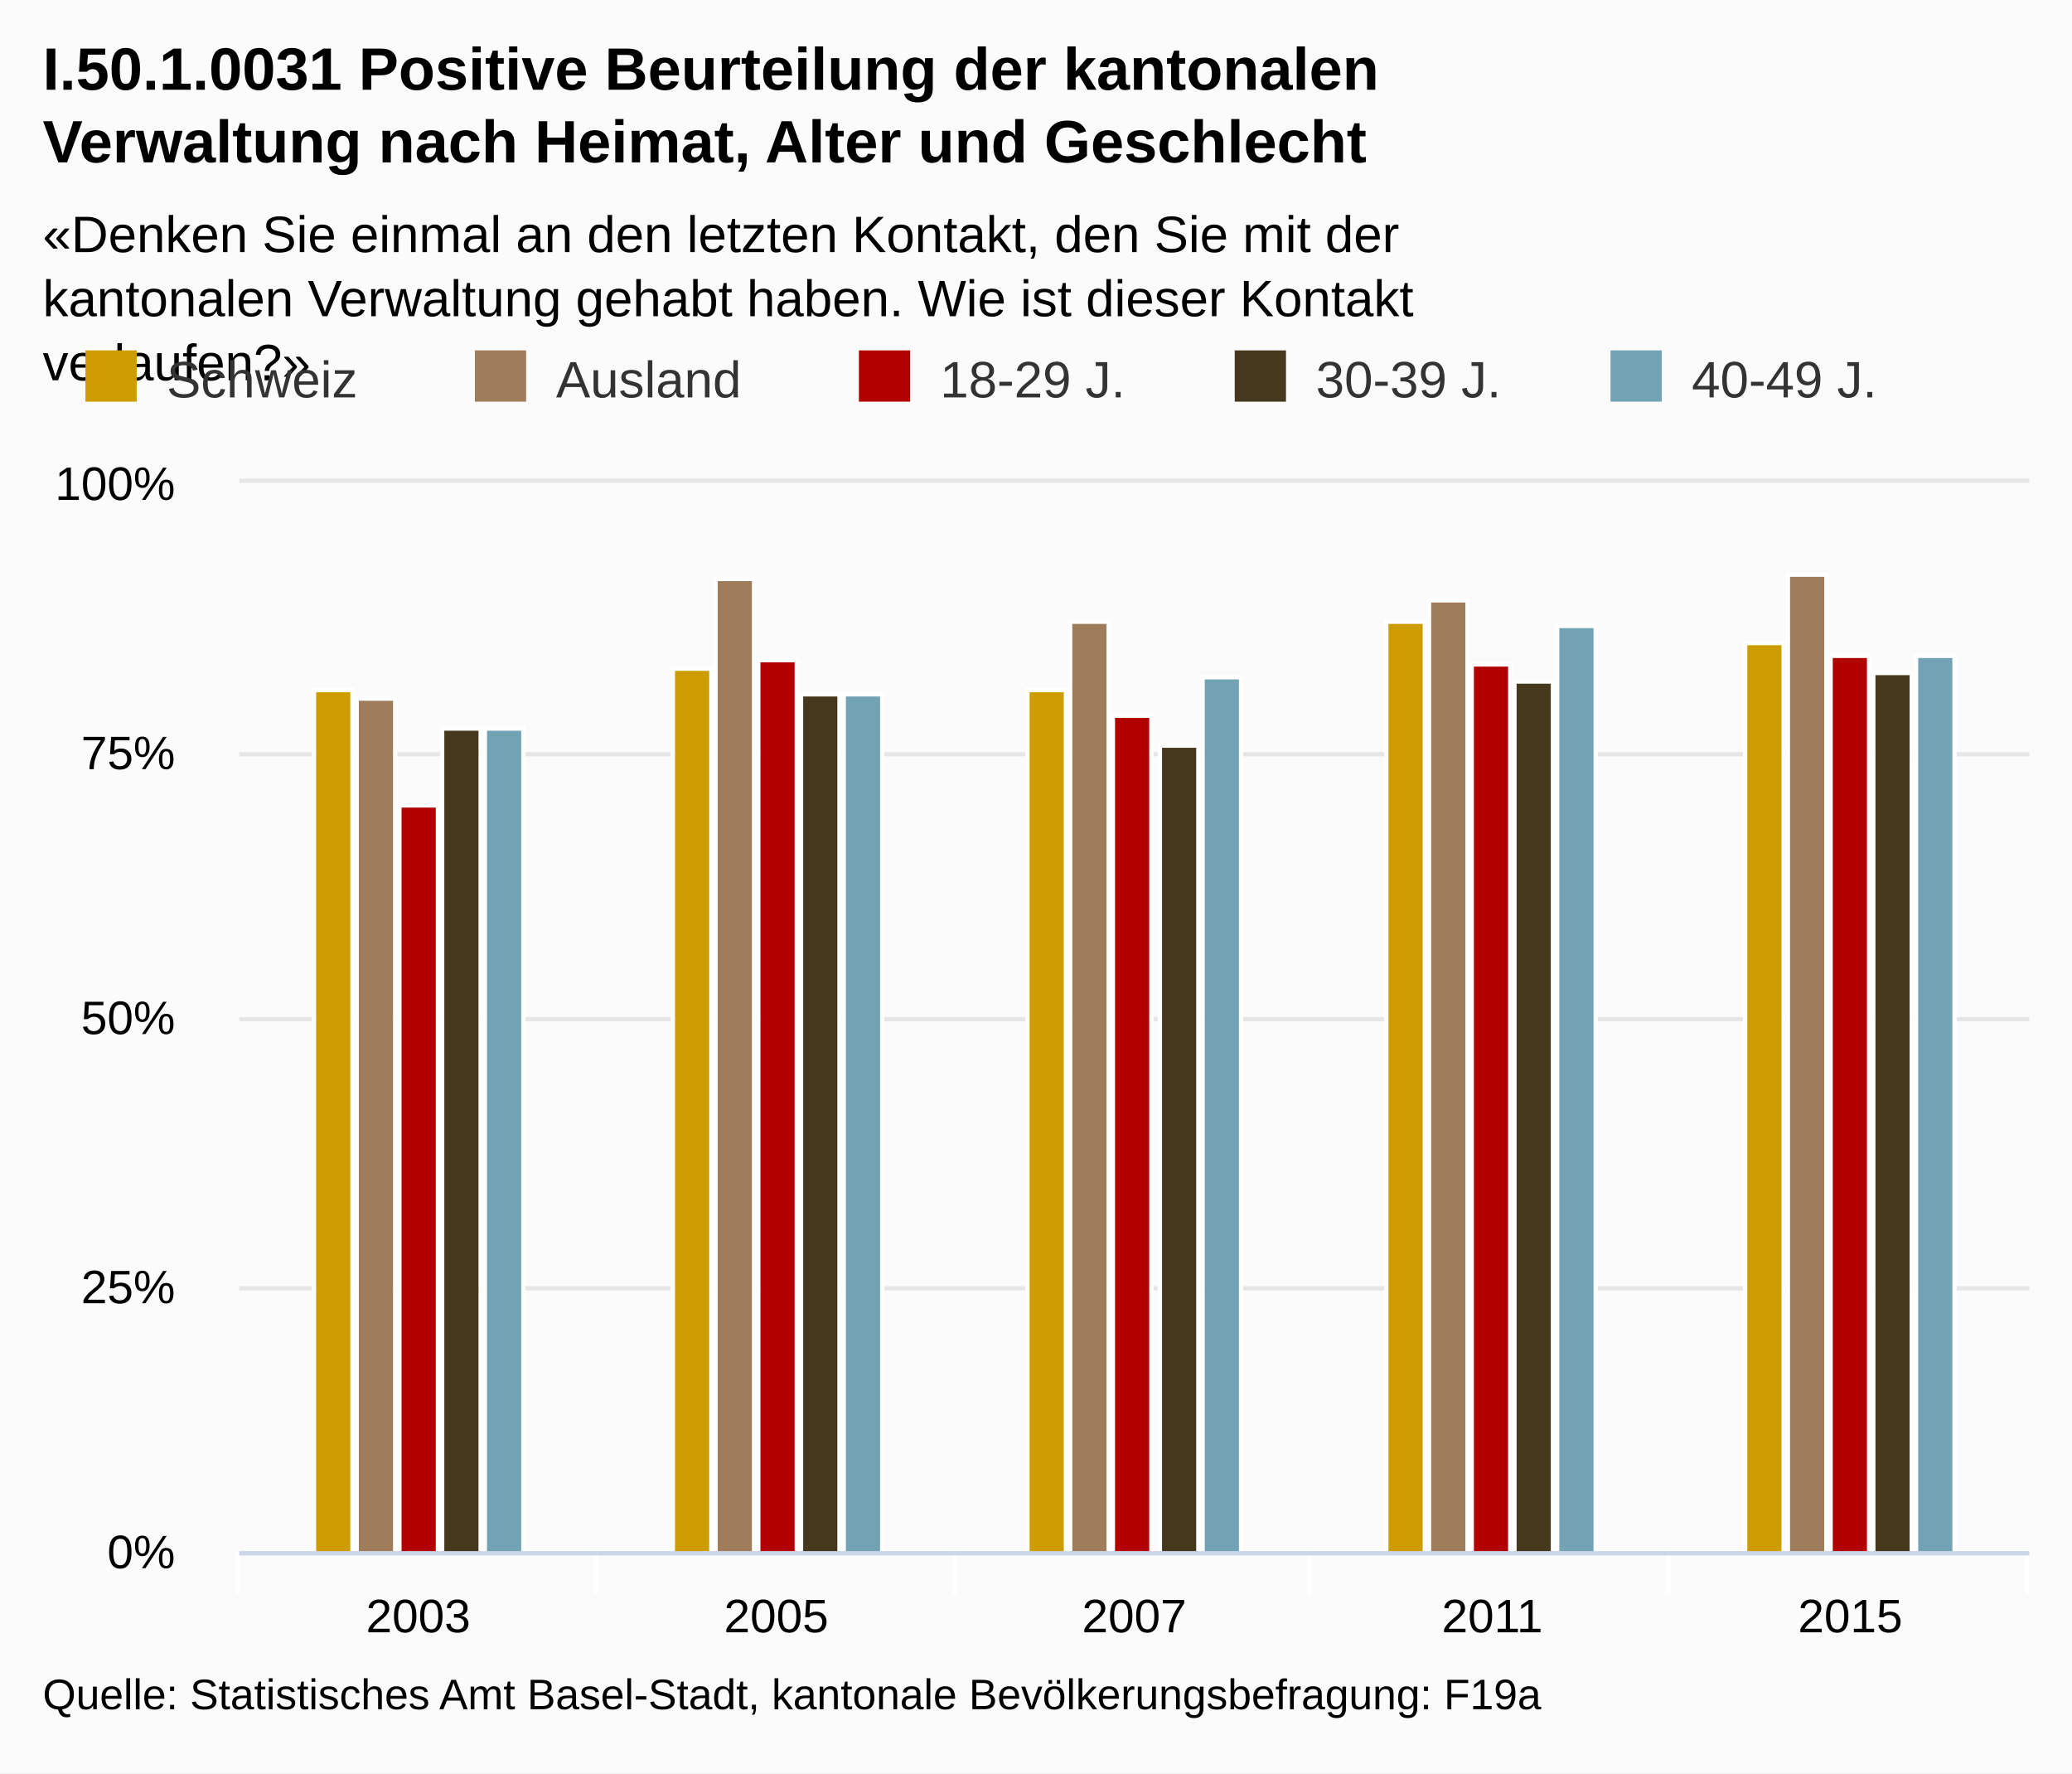
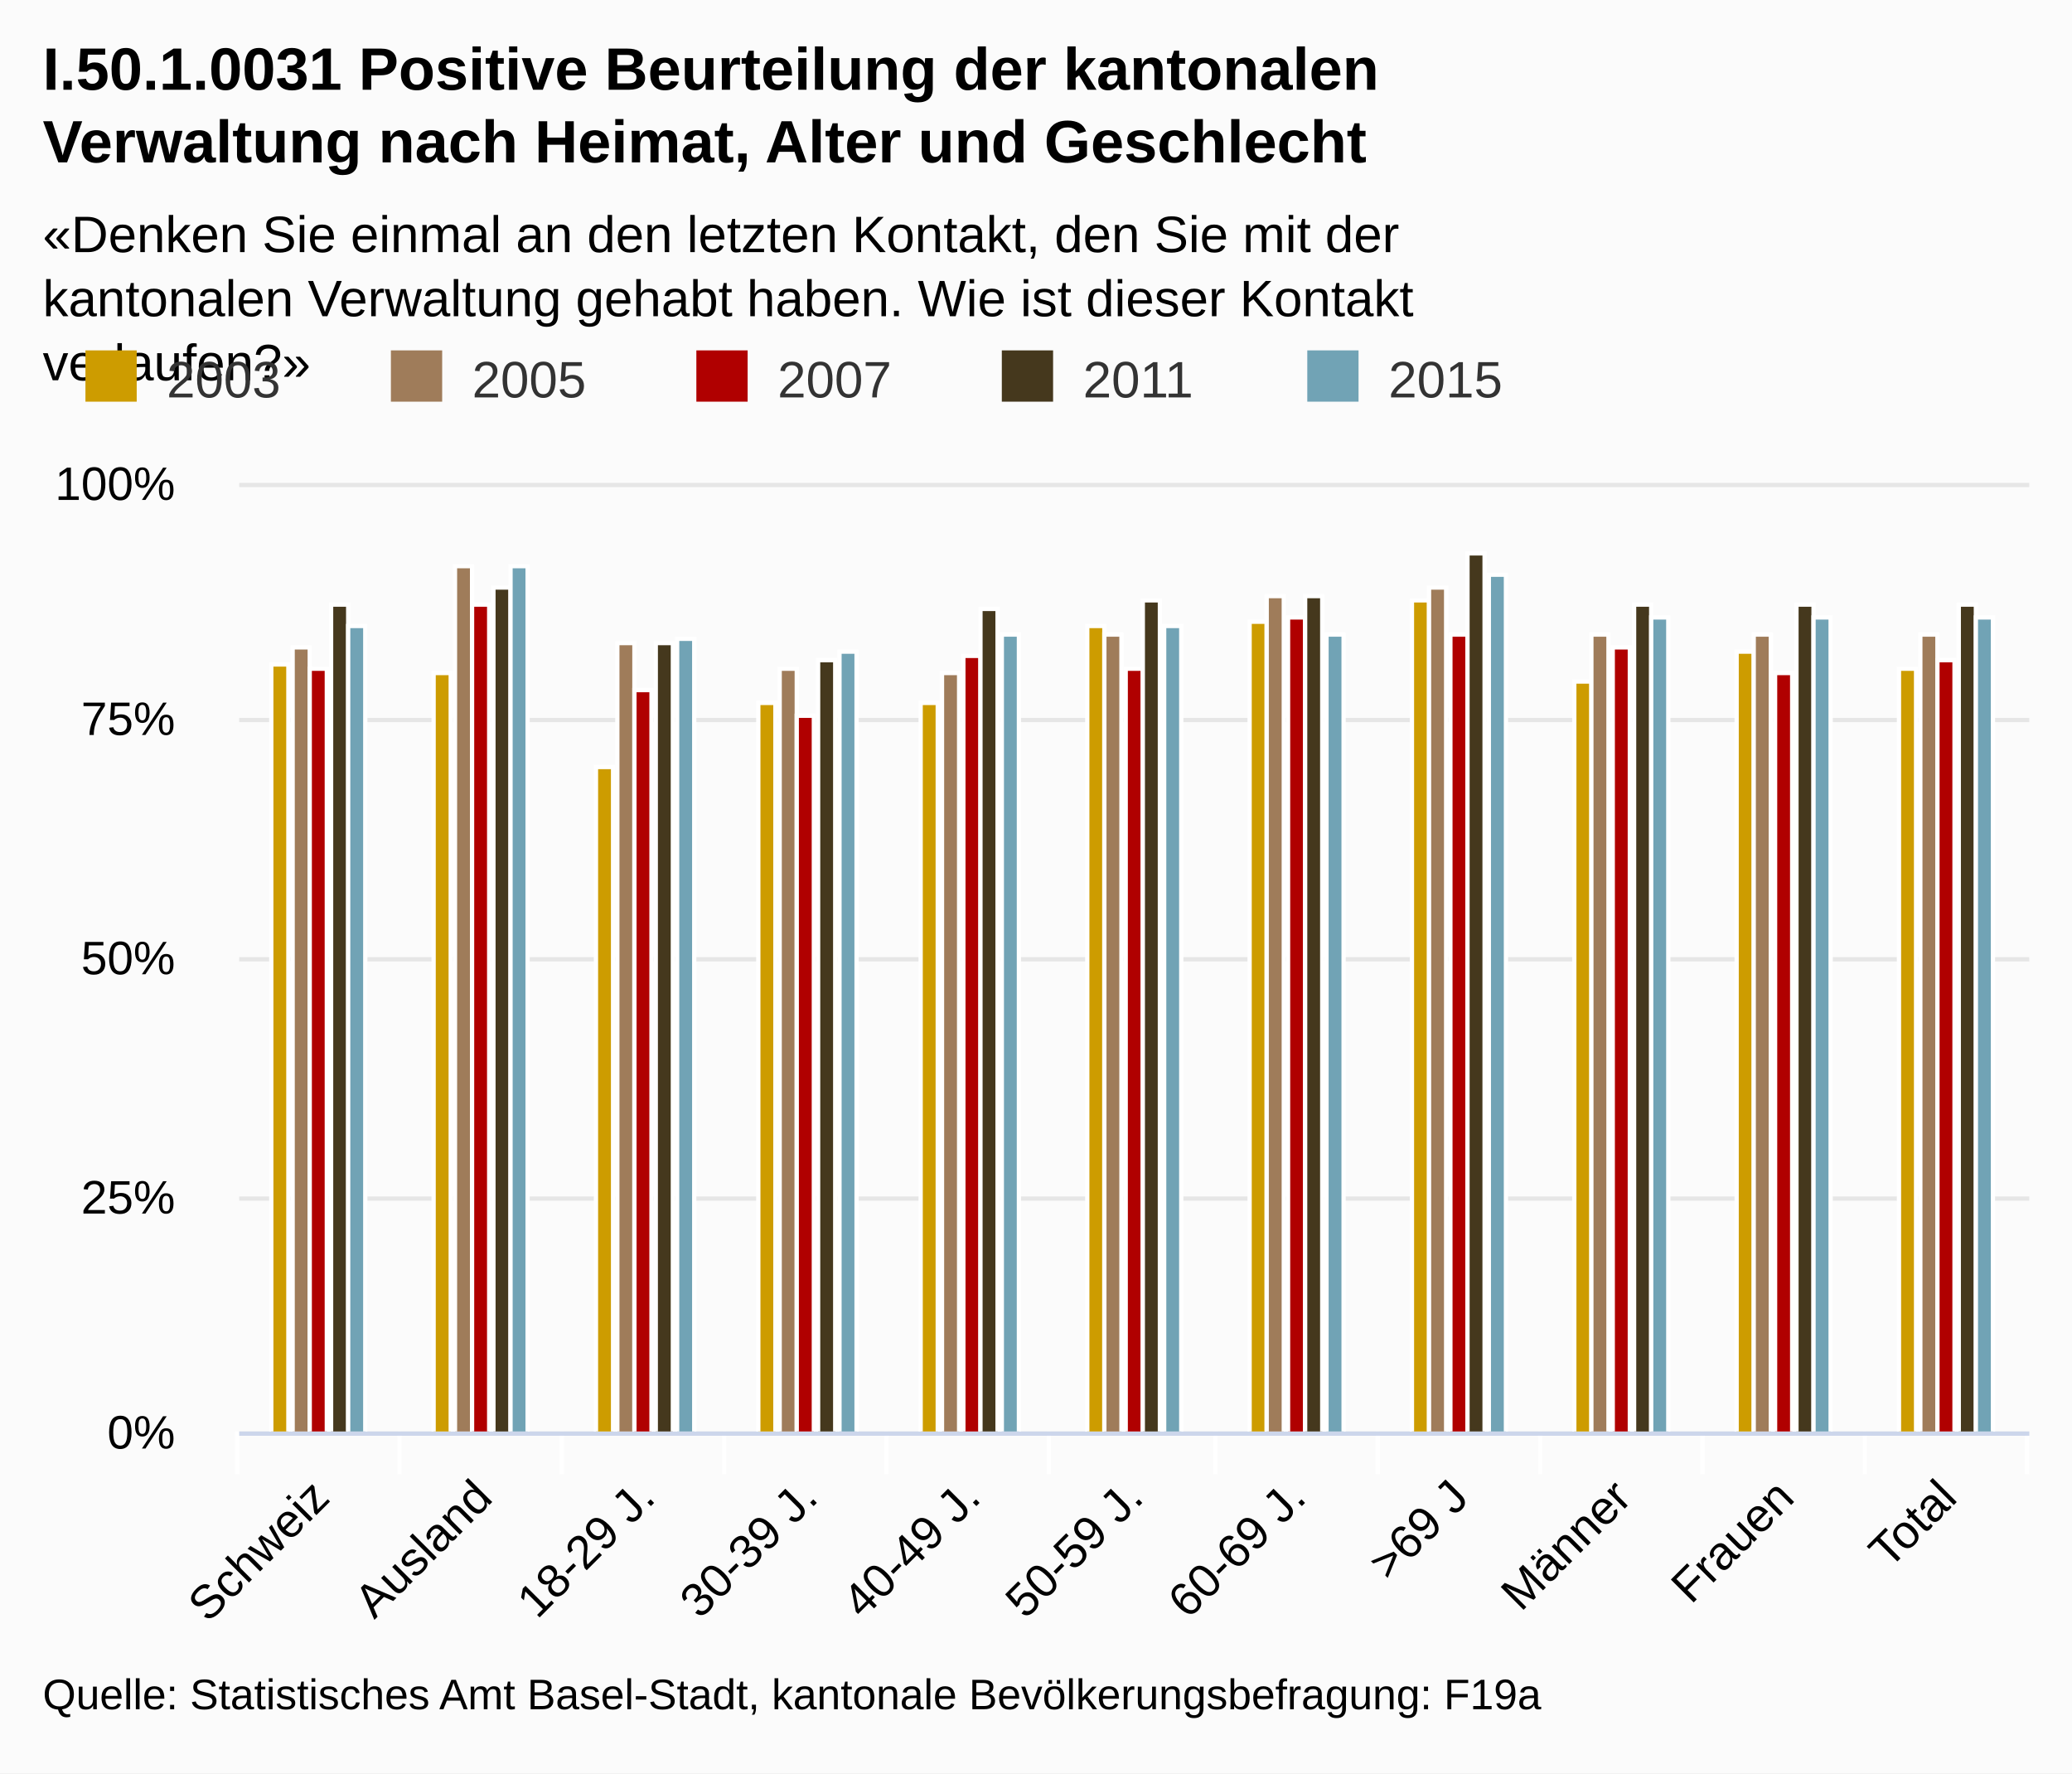
<svg xmlns="http://www.w3.org/2000/svg" class="highcharts-root" viewBox="0 0 485 415" font-family="Arial" font-size="12">
  <defs>
    <clipPath id="a">
-       <path fill="none" d="M0 0h419v250H0z" />
+       <path fill="none" d="M0 0h419v222H0z" />
    </clipPath>
  </defs>
  <rect fill="#fbfbfb" class="highcharts-background" width="485" height="415" rx="0" ry="0" />
-   <path fill="none" class="highcharts-plot-background" d="M56 113h419v250H56z" />
+   <path fill="none" class="highcharts-plot-background" d="M56 113h419v222H56z" />
  <g class="highcharts-grid highcharts-xaxis-grid">
-     <path fill="none" class="highcharts-grid-line" d="M139.5 113v250m84-250v250m83-250v250m84-250v250m84-250v250m-419-250v250" />
+     <path fill="none" class="highcharts-grid-line" d="M93.5 113v222m38-222v222m38-222v222m38-222v222m38-222v222m39-222v222m38-222v222m38-222v222m38-222v222m38-222v222m38-222v222m-419-222v222" />
  </g>
  <g class="highcharts-grid highcharts-yaxis-grid">
-     <path fill="none" stroke="#e6e6e6" class="highcharts-grid-line" d="M56 363.5h419m-419-62h419m-419-63h419m-419-62h419m-419-64h419" />
+     <path fill="none" stroke="#e6e6e6" class="highcharts-grid-line" d="M56 335.5h419m-419-55h419m-419-56h419m-419-56h419m-419-55h419" />
  </g>
-   <path fill="none" class="highcharts-plot-border" d="M56 113h419v250H56z" />
+   <path fill="none" class="highcharts-plot-border" d="M56 113h419v222H56z" />
  <g class="highcharts-axis highcharts-xaxis">
-     <path fill="none" class="highcharts-tick" stroke="#FFF" d="M139.5 363v10m84-10v10m83-10v10m84-10v10m84-10v10m-419-10v10" />
-     <path fill="none" class="highcharts-axis-line" stroke="#ccd6eb" d="M56 363.5h419" />
+     <path fill="none" class="highcharts-tick" stroke="#FFF" d="M93.5 335v10m38-10v10m38-10v10m38-10v10m38-10v10m39-10v10m38-10v10m38-10v10m38-10v10m38-10v10m38-10v10m-419-10v10" />
+     <path fill="none" class="highcharts-axis-line" stroke="#ccd6eb" d="M56 335.5h419" />
  </g>
  <g class="highcharts-axis highcharts-yaxis">
-     <path fill="none" class="highcharts-axis-line" d="M56 113v250" />
+     <path fill="none" class="highcharts-axis-line" d="M56 113v222" />
  </g>
  <g class="highcharts-series-group">
    <g class="highcharts-series highcharts-series-0 highcharts-column-series highcharts-color-undefined highcharts-tracker" transform="translate(56 113)" clip-path="url(#a)">
-       <path fill="#cd9c00" class="highcharts-point" stroke="#fff" d="M17.5 48.5h9v202h-9zm84-5h9v207h-9zm83 5h9v202h-9zm84-16h9v218h-9zm84 5h9v213h-9z" />
+       <path fill="#cd9c00" class="highcharts-point" stroke="#fff" d="M7.5 42.5h4v180h-4zm38 2h4v178h-4zm38 22h4v156h-4zm38-15h4v171h-4zm38 0h4v171h-4zm39-18h4v189h-4zm38-1h4v190h-4zm38-5h4v195h-4zm38 19h4v176h-4zm38-7h4v183h-4zm38 4h4v179h-4z" />
    </g>
    <g class="highcharts-series highcharts-series-1 highcharts-column-series highcharts-color-undefined highcharts-tracker" transform="translate(56 113)" clip-path="url(#a)">
-       <path fill="#9f7c5a" class="highcharts-point" stroke="#fff" d="M27.5 50.5h9v200h-9zm84-28h9v228h-9zm83 10h9v218h-9zm84-5h9v223h-9zm84-6h9v229h-9z" />
+       <path fill="#9f7c5a" class="highcharts-point" stroke="#fff" d="M12.5 38.5h4v184h-4zm38-19h4v203h-4zm38 18h4v185h-4zm38 6h4v179h-4zm38 1h4v178h-4zm38-9h4v187h-4zm38-9h4v196h-4zm38-2h4v198h-4zm38 11h4v187h-4zm38 0h4v187h-4zm39 0h4v187h-4z" />
    </g>
    <g class="highcharts-series highcharts-series-2 highcharts-column-series highcharts-color-undefined highcharts-tracker" transform="translate(56 113)" clip-path="url(#a)">
-       <path fill="#b00000" class="highcharts-point" stroke="#fff" d="M37.5 75.5h9v175h-9zm84-34h9v209h-9zm83 13h9v196h-9zm84-12h9v208h-9zm84-2h9v210h-9z" />
+       <path fill="#b00000" class="highcharts-point" stroke="#fff" d="M16.5 43.5h4v179h-4zm38-15h4v194h-4zm38 20h4v174h-4zm38 6h4v168h-4zm39-14h4v182h-4zm38 3h4v179h-4zm38-12h4v191h-4zm38 4h4v187h-4zm38 3h4v184h-4zm38 6h4v178h-4zm38-3h4v181h-4z" />
    </g>
    <g class="highcharts-series highcharts-series-3 highcharts-column-series highcharts-color-undefined highcharts-tracker" transform="translate(56 113)" clip-path="url(#a)">
-       <path fill="#45381d" class="highcharts-point" stroke="#fff" d="M47.5 57.5h9v193h-9zm84-8h9v201h-9zm84 12h9v189h-9zm83-15h9v204h-9zm84-2h9v206h-9z" />
+       <path fill="#45381d" class="highcharts-point" stroke="#fff" d="M21.5 28.5h4v194h-4zm38-4h4v198h-4zm38 13h4v185h-4zm38 4h4v181h-4zm38-12h4v193h-4zm38-2h4v195h-4zm38-1h4v196h-4zm38-10h4v206h-4zm39 12h4v194h-4zm38 0h4v194h-4zm38 0h4v194h-4z" />
    </g>
    <g class="highcharts-series highcharts-series-4 highcharts-column-series highcharts-color-undefined highcharts-tracker" transform="translate(56 113)" clip-path="url(#a)">
-       <path fill="#71a3b5" class="highcharts-point" stroke="#fff" d="M57.5 57.5h9v193h-9zm84-8h9v201h-9zm84-4h9v205h-9zm83-12h9v217h-9zm84 7h9v210h-9z" />
+       <path fill="#71a3b5" class="highcharts-point" stroke="#fff" d="M25.5 33.5h4v189h-4zm38-14h4v203h-4zm39 17h4v186h-4zm38 3h4v183h-4zm38-4h4v187h-4zm38-2h4v189h-4zm38 2h4v187h-4zm38-14h4v201h-4zm38 10h4v191h-4zm38 0h4v191h-4zm38 0h4v191h-4z" />
    </g>
  </g>
  <text x="10" class="highcharts-title" style="width:421px" y="21" color="#000" font-size="14" font-weight="700">
    <tspan>I.50.1.0031 Positive Beurteilung der kantonalen</tspan>
    <tspan dy="17" x="10">Verwaltung nach Heimat, Alter und Geschlecht</tspan>
  </text>
  <text x="10" class="highcharts-subtitle" style="width:421px" y="59" color="#000" font-weight="400">
    <tspan>«Denken Sie einmal an den letzten Kontakt, den Sie mit der</tspan>
    <tspan dy="15" x="10">kantonalen Verwaltung gehabt haben. Wie ist dieser Kontakt</tspan>
    <tspan dy="15" x="10">verlaufen?»</tspan>
  </text>
  <g class="highcharts-legend" transform="translate(10 75)">
-     <rect fill="none" class="highcharts-legend-box" rx="0" ry="0" width="440" height="26" />
+     <rect fill="none" class="highcharts-legend-box" rx="0" ry="0" width="353" height="26" />
    <g class="highcharts-legend-item highcharts-column-series highcharts-color-undefined highcharts-series-0">
      <text x="21" y="15" color="#333" font-weight="400" cursor="pointer" fill="#333" transform="translate(8 3)">
-                 Schweiz
+                 2003
            </text>
      <path fill="#cd9c00" class="highcharts-point" d="M10 7h12v12H10z" />
    </g>
    <g class="highcharts-legend-item highcharts-column-series highcharts-color-undefined highcharts-series-1">
-       <text x="21" y="15" color="#333" font-weight="400" cursor="pointer" fill="#333" transform="translate(99.156 3)">
-                 Ausland
+       <text x="21" y="15" color="#333" font-weight="400" cursor="pointer" fill="#333" transform="translate(79.5 3)">
+                 2005
            </text>
-       <path fill="#9f7c5a" class="highcharts-point" d="M101.156 7h12v12h-12z" />
+       <path fill="#9f7c5a" class="highcharts-point" d="M81.5 7h12v12h-12z" />
    </g>
    <g class="highcharts-legend-item highcharts-column-series highcharts-color-undefined highcharts-series-2">
-       <text x="21" y="15" color="#333" font-weight="400" cursor="pointer" fill="#333" transform="translate(189.047 3)">
-         <tspan>18-29 J.</tspan>
-       </text>
-       <path fill="#b00000" class="highcharts-point" d="M191.047 7h12v12h-12z" />
+       <text x="21" y="15" color="#333" font-weight="400" cursor="pointer" fill="#333" transform="translate(151 3)">
+                 2007
+             </text>
+       <path fill="#b00000" class="highcharts-point" d="M153 7h12v12h-12z" />
    </g>
    <g class="highcharts-legend-item highcharts-column-series highcharts-color-undefined highcharts-series-3">
-       <text x="21" y="15" color="#333" font-weight="400" cursor="pointer" fill="#333" transform="translate(277.016 3)">
-         <tspan>30-39 J.</tspan>
-       </text>
-       <path fill="#45381d" class="highcharts-point" d="M279.016 7h12v12h-12z" />
+       <text x="21" y="15" color="#333" font-weight="400" cursor="pointer" fill="#333" transform="translate(222.5 3)">
+                 2011
+             </text>
+       <path fill="#45381d" class="highcharts-point" d="M224.5 7h12v12h-12z" />
    </g>
    <g class="highcharts-legend-item highcharts-column-series highcharts-color-undefined highcharts-series-4">
-       <text x="21" y="15" color="#333" font-weight="400" cursor="pointer" fill="#333" transform="translate(364.984 3)">
-         <tspan>40-49 J.</tspan>
-       </text>
-       <path fill="#71a3b5" class="highcharts-point" d="M366.984 7h12v12h-12z" />
+       <text x="21" y="15" color="#333" font-weight="400" cursor="pointer" fill="#333" transform="translate(294 3)">
+                 2015
+             </text>
+       <path fill="#71a3b5" class="highcharts-point" d="M296 7h12v12h-12z" />
    </g>
  </g>
-   <g class="highcharts-axis-labels highcharts-xaxis-labels" text-anchor="middle" color="#000" cursor="default" font-size="11">
-     <text x="97.9" style="width:74px" y="382">
-       <tspan>2003</tspan>
+   <g class="highcharts-axis-labels highcharts-xaxis-labels" text-anchor="end" color="#000" cursor="default" font-size="11">
+     <text x="77.638" style="width:415px" transform="rotate(-45 77.638 351)" y="351" text-overflow="ellipsis">
+       <tspan>Schweiz</tspan>
    </text>
-     <text x="181.7" style="width:74px" y="382">
-       <tspan>2005</tspan>
+     <text x="115.729" style="width:415px" transform="rotate(-45 115.73 351)" y="351" text-overflow="ellipsis">
+       <tspan>Ausland</tspan>
    </text>
-     <text x="265.5" style="width:74px" y="382">
-       <tspan>2007</tspan>
+     <text x="153.82" style="width:415px" transform="rotate(-45 153.82 351)" y="351" text-overflow="ellipsis">
+       <tspan>18-29 J.</tspan>
    </text>
-     <text x="349.3" style="width:74px" y="382">
-       <tspan>2011</tspan>
+     <text x="191.911" style="width:415px" transform="rotate(-45 191.91 351)" y="351" text-overflow="ellipsis">
+       <tspan>30-39 J.</tspan>
    </text>
-     <text x="433.1" style="width:74px" y="382">
-       <tspan>2015</tspan>
+     <text x="230.002" style="width:415px" transform="rotate(-45 230.002 351)" y="351" text-overflow="ellipsis">
+       <tspan>40-49 J.</tspan>
+     </text>
+     <text x="268.093" style="width:415px" transform="rotate(-45 268.093 351)" y="351" text-overflow="ellipsis">
+       <tspan>50-59 J.</tspan>
+     </text>
+     <text x="306.184" style="width:415px" transform="rotate(-45 306.184 351)" y="351" text-overflow="ellipsis">
+       <tspan>60-69 J.</tspan>
+     </text>
+     <text x="344.275" style="width:415px" transform="rotate(-45 344.275 351)" y="351" text-overflow="ellipsis">
+       <tspan>&gt;69 J</tspan>
+     </text>
+     <text x="382.365" style="width:415px" transform="rotate(-45 382.365 351)" y="351" text-overflow="ellipsis">
+       <tspan>Männer</tspan>
+     </text>
+     <text x="420.456" style="width:415px" transform="rotate(-45 420.456 351)" y="351" text-overflow="ellipsis">
+       <tspan>Frauen</tspan>
+     </text>
+     <text x="458.547" style="width:415px" transform="rotate(-45 458.547 351)" y="351" text-overflow="ellipsis">
+       <tspan>Total</tspan>
    </text>
  </g>
  <g class="highcharts-axis-labels highcharts-yaxis-labels" text-anchor="end" color="#000" cursor="default" font-size="11">
-     <text x="41" style="width:150px" y="367">
+     <text x="41" style="width:150px" y="339">
      <tspan>0%</tspan>
    </text>
-     <text x="41" style="width:150px" y="305">
+     <text x="41" style="width:150px" y="284">
      <tspan>25%</tspan>
    </text>
-     <text x="41" style="width:150px" y="242">
+     <text x="41" style="width:150px" y="228">
      <tspan>50%</tspan>
    </text>
-     <text x="41" style="width:150px" y="180">
+     <text x="41" style="width:150px" y="172">
      <tspan>75%</tspan>
    </text>
    <text x="41" style="width:150px" y="117">
      <tspan>100%</tspan>
    </text>
  </g>
  <text x="10" class="highcharts-credits" y="400" cursor="default" color="#000" font-size="10">
    <tspan>Quelle: Statistisches Amt Basel-Stadt, kantonale Bevölkerungsbefragung: F19a</tspan>
  </text>
</svg>
